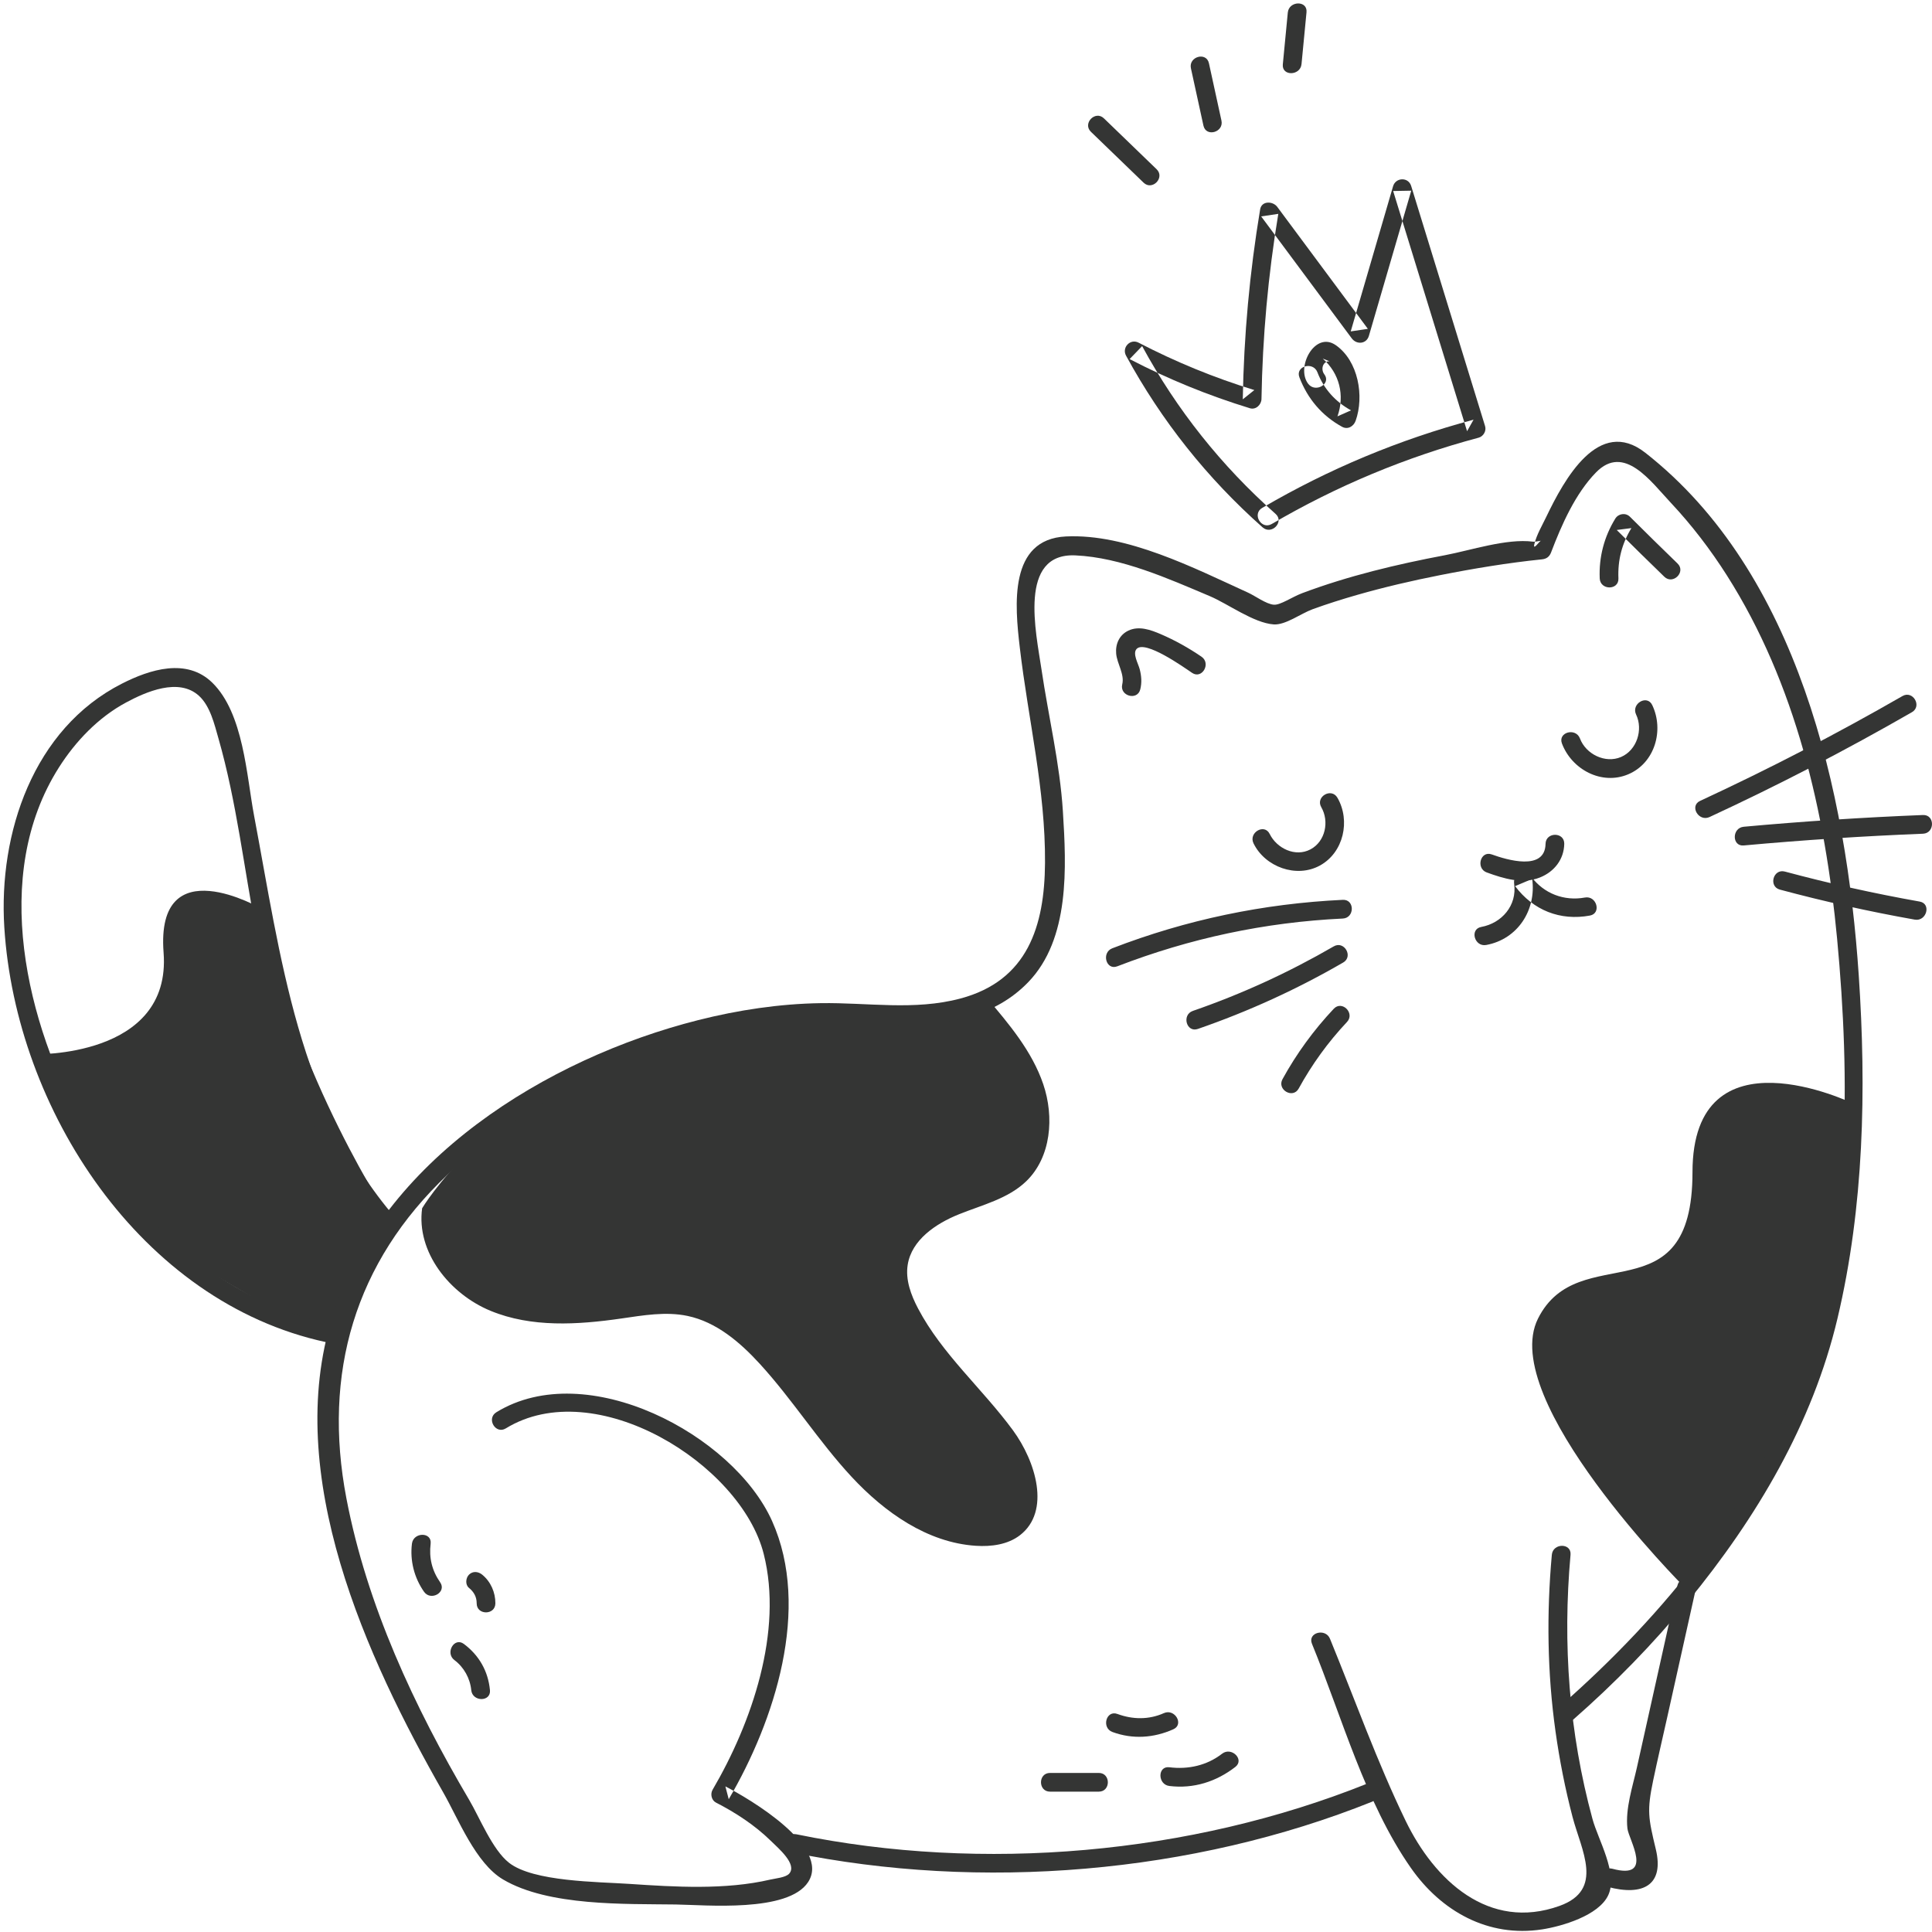
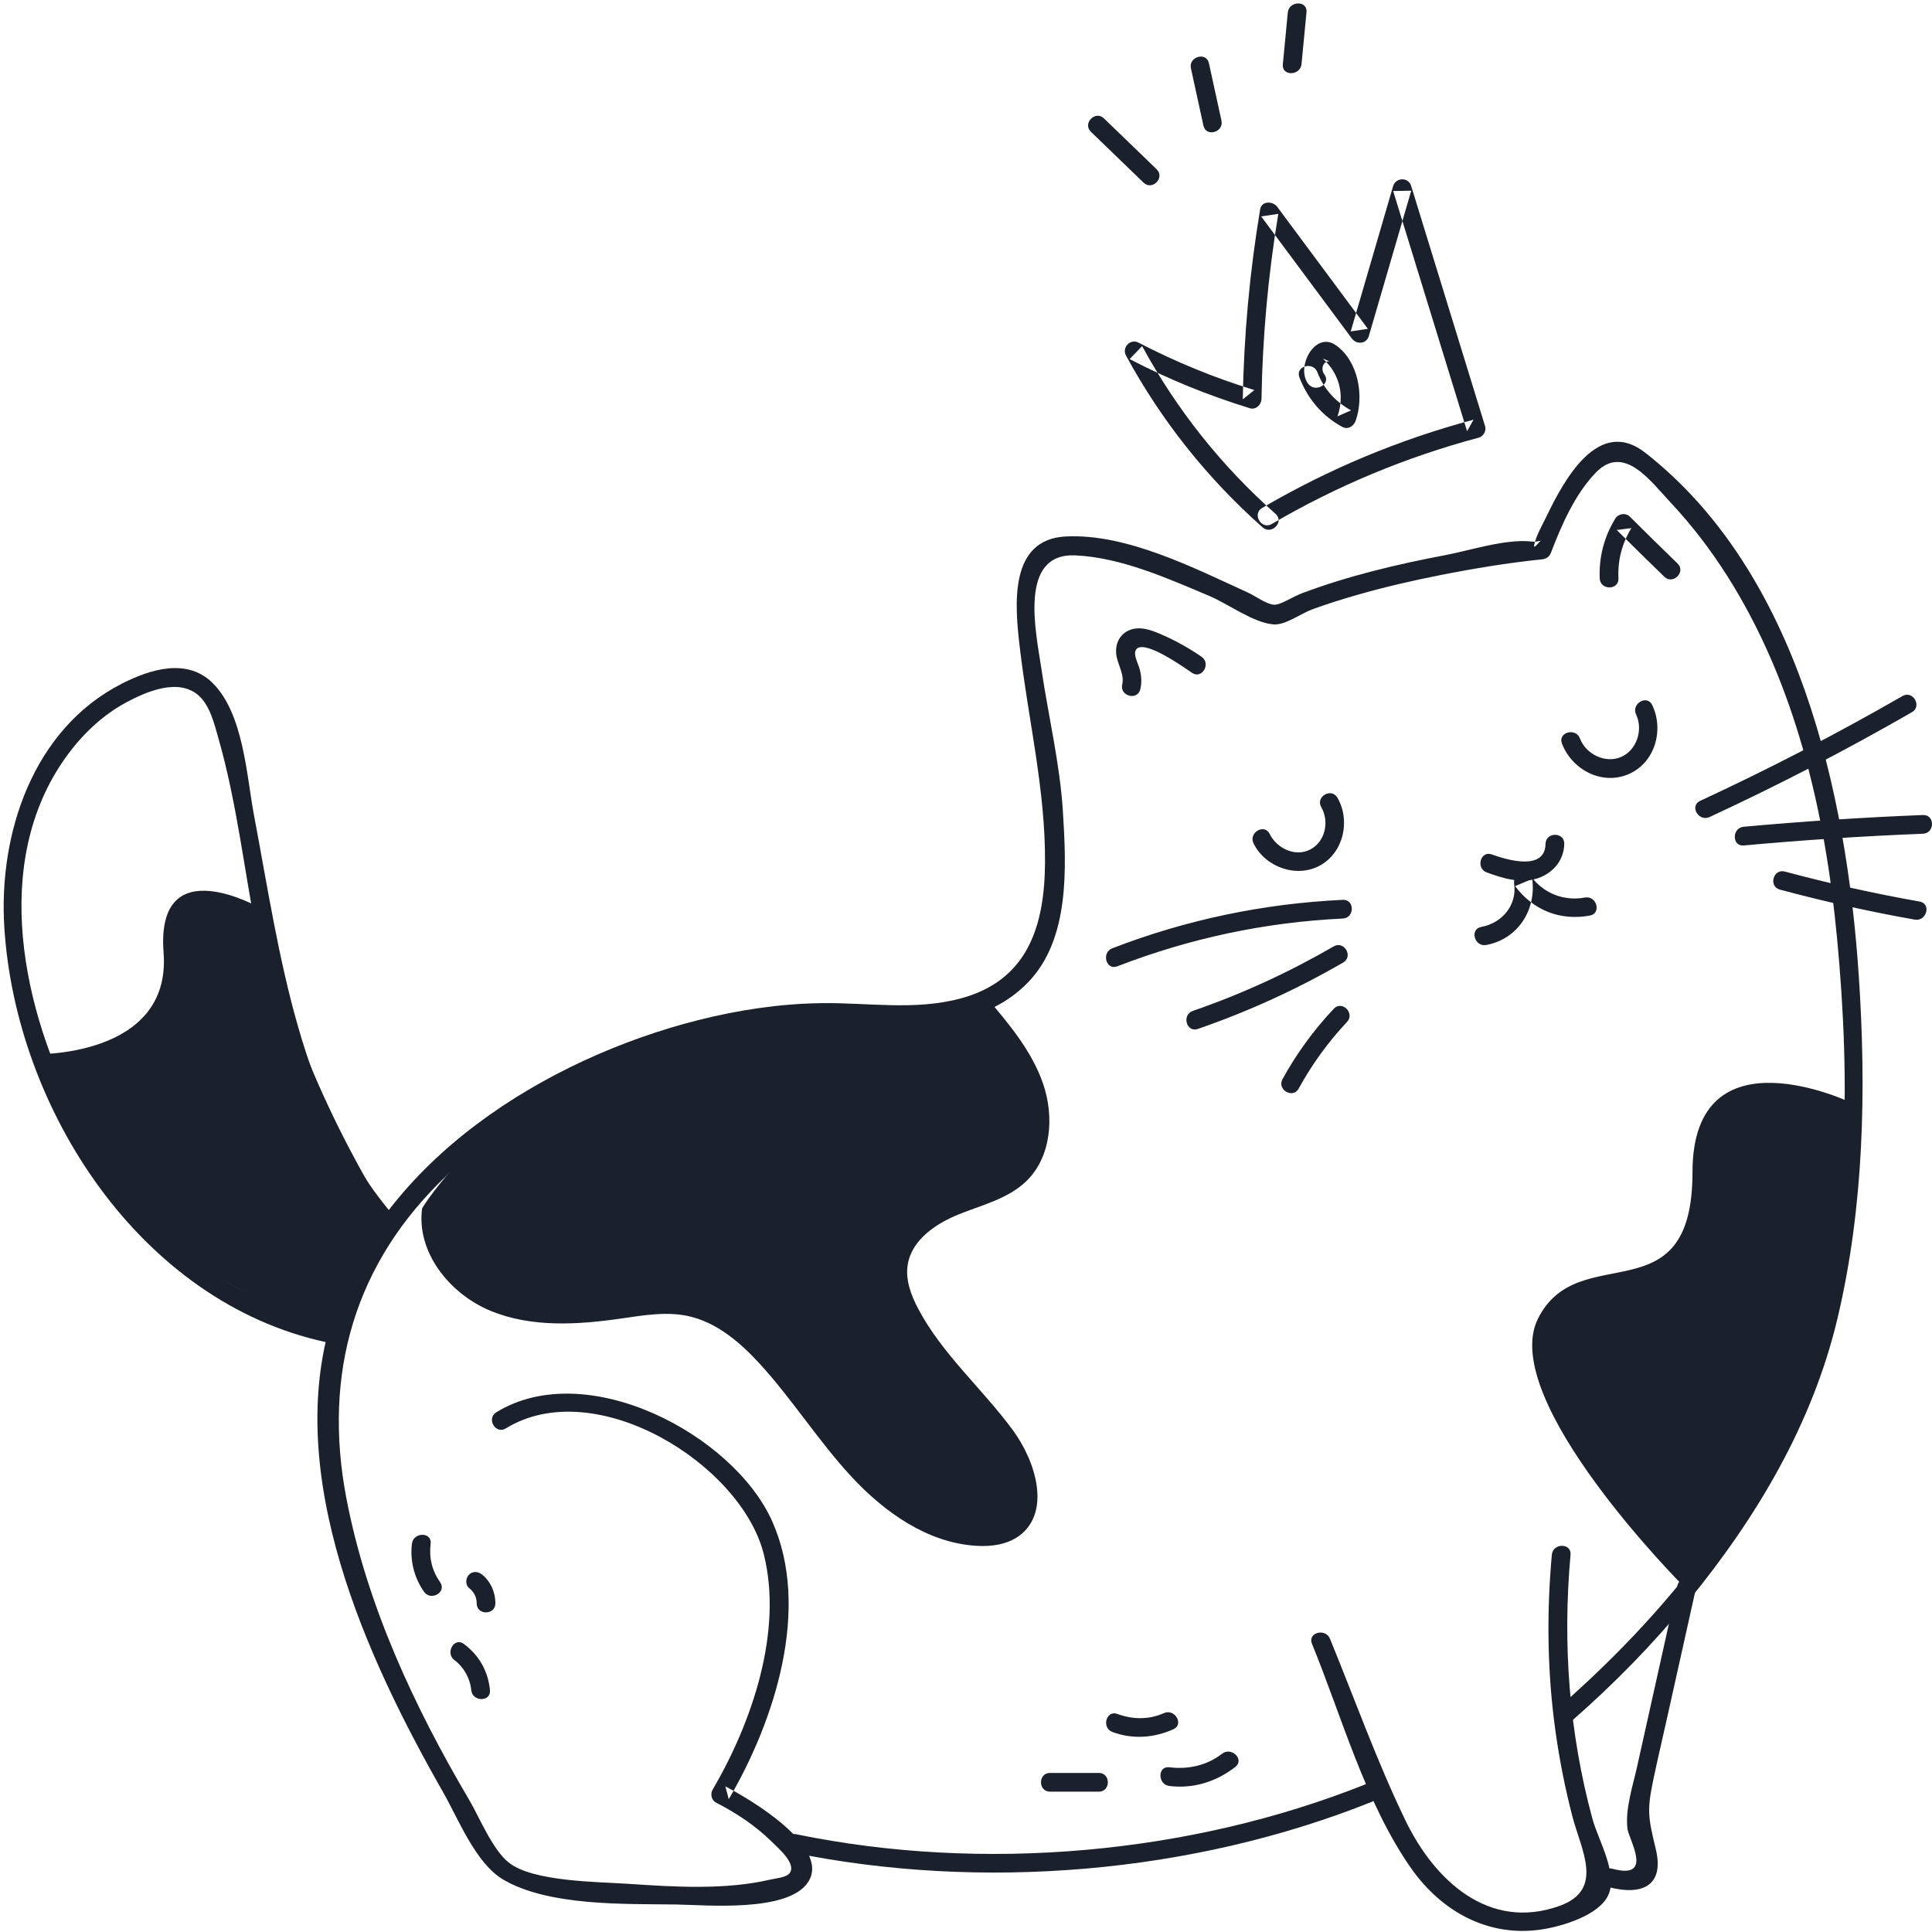
<svg xmlns="http://www.w3.org/2000/svg" width="275" height="275" viewBox="0 0 275 275">
-   <g fill="#343534" fill-rule="evenodd" transform="matrix(-1 0 0 1 275 -7)">
+   <g fill="#1A202C" fill-rule="evenodd" transform="matrix(-1 0 0 1 275 -7)">
    <path d="M214.913 178.98C215.774 185.219 210.996 191.179 205.175 193.582 199.354 195.984 192.78 195.573 186.548 194.673 183.424 194.222 180.228 193.66 177.139 194.308 173.05 195.165 169.684 198.034 166.862 201.115 162.192 206.214 158.491 212.141 153.787 217.208 149.083 222.274 142.988 226.584 136.089 227.028 133.89 227.17 131.547 226.862 129.806 225.512 125.423 222.111 127.547 215.034 130.834 210.564 135.173 204.663 140.902 199.747 144.316 193.265 145.33 191.34 146.14 189.174 145.798 187.025 145.236 183.492 141.812 181.169 138.493 179.836 135.174 178.502 131.507 177.626 128.932 175.144 125.374 171.716 124.914 165.993 126.507 161.316 128.099 156.638 131.373 152.755 134.576 148.993 149.27 154.752 164.881 149.464 185.436 156.739 205.991 164.014 214.913 178.98 214.913 178.98M237.778 136.342C237.778 136.342 252.873 127.544 251.715 142.595 250.558 157.646 270.236 157.068 270.236 157.068 270.236 157.068 262.484 175.785 251.891 183.504 241.297 191.223 228.564 197.011 228.564 197.011L219.303 180.802C219.303 180.802 233.101 160.192 237.778 136.342M11.289 164.049C11.289 164.049 34.092 153.015 34.092 173.856 34.092 194.696 50.298 183.118 56.086 194.696 61.874 206.274 35.25 232.903 35.25 232.903 35.25 232.903 19.043 215.536 15.571 198.169 12.098 180.802 11.289 164.049 11.289 164.049M99.164 258.505C101.881 260.608 105.117 261.639 108.557 261.215 110.236 261.008 110.256 258.342 108.557 258.552 105.864 258.884 103.22 258.304 101.046 256.622 99.708 255.587 97.81 257.458 99.164 258.505M118.594 262.022C120.91 262.022 123.225 262.022 125.54 262.022 127.253 262.022 127.256 259.359 125.54 259.359 123.225 259.359 120.91 259.359 118.594 259.359 116.882 259.359 116.879 262.022 118.594 262.022M213.703 226.732C213.949 228.746 213.515 230.552 212.351 232.22 211.368 233.628 213.675 234.961 214.65 233.564 216.041 231.571 216.66 229.147 216.366 226.732 216.161 225.052 213.496 225.032 213.703 226.732M208.973 240.998C206.803 242.621 205.523 244.87 205.26 247.57 205.095 249.275 207.758 249.263 207.923 247.57 208.085 245.899 208.969 244.305 210.316 243.298 211.673 242.284 210.347 239.971 208.973 240.998M206.362 231.139C205.148 232.128 204.482 233.664 204.488 235.218 204.495 236.931 207.157 236.934 207.15 235.218 207.147 234.304 207.544 233.592 208.244 233.022 208.802 232.568 208.716 231.611 208.244 231.139 207.692 230.587 206.921 230.684 206.362 231.139M38.1 89.094C40.374 86.892 42.634 84.673 44.876 82.438 44.179 82.348 43.482 82.258 42.785 82.169 44.141 84.381 44.745 86.739 44.634 89.33 44.561 91.044 47.224 91.04 47.297 89.33 47.426 86.3 46.669 83.409 45.084 80.824 44.637 80.095 43.611 79.94 42.993 80.555 40.751 82.79 38.492 85.008 36.217 87.211 34.984 88.405 36.868 90.287 38.1 89.094M105.327 102.77C106.51 101.965 112 98.059 113.215 99.37 113.828 100.031 112.979 101.453 112.771 102.268 112.523 103.237 112.456 104.137 112.692 105.117 113.094 106.782 115.662 106.077 115.26 104.409 114.91 102.961 115.998 101.48 116.125 100.041 116.246 98.672 115.68 97.379 114.397 96.766 112.886 96.042 111.204 96.653 109.775 97.268 107.737 98.145 105.817 99.223 103.983 100.471 102.575 101.43 103.906 103.738 105.327 102.77M107.988 253.145C110.773 254.386 113.77 254.595 116.653 253.533 118.247 252.945 117.558 250.371 115.946 250.965 113.769 251.767 111.472 251.8 109.332 250.845 107.781 250.154 106.425 252.447 107.988 253.145" />
    <path d="M52.976,249.907 C38.149,236.916 24.536,220.373 18.138,201.479 C11.626,182.251 11.624,160.631 13.508,140.609 C15.196,122.661 19.415,104.286 29.191,88.909 C31.531,85.229 34.186,81.753 37.17,78.571 C40.057,75.492 43.829,70.151 47.821,74.24 C50.78,77.271 52.733,81.722 54.223,85.638 C54.454,86.244 54.871,86.55 55.507,86.616 C60.39,87.116 65.256,87.925 70.069,88.876 C74.026,89.658 77.96,90.571 81.839,91.683 C83.968,92.293 86.079,92.961 88.162,93.717 C89.829,94.323 92.03,95.999 93.707,95.878 C96.56,95.672 100.209,92.95 102.794,91.857 C108.708,89.358 115.424,86.344 121.932,86.053 C130.115,85.686 127.526,97.053 126.755,102.281 C125.763,109 124.136,115.688 123.709,122.481 C123.211,130.415 122.688,140.644 128.65,146.81 C138.082,156.567 154.539,151.453 166.44,153.108 C182.846,155.391 199.194,162.785 211.28,174.187 C224.528,186.686 229.096,202.512 225.692,220.284 C222.78,235.487 216.045,249.927 208.221,263.188 C206.737,265.703 204.912,270.289 202.548,272.145 C199.095,274.855 189.92,274.848 185.414,275.152 C178.929,275.589 171.748,276.032 165.36,274.541 C164.655,274.376 163.156,274.248 162.669,273.697 C161.494,272.368 164.162,270.12 165.316,268.992 C167.555,266.801 170.304,265.004 173.094,263.576 C173.733,263.249 173.919,262.348 173.571,261.755 C167.981,252.221 163.502,239.193 166.295,228.178 C169.554,215.325 190.296,202.519 203.004,210.318 C204.469,211.216 205.808,208.914 204.348,208.019 C191.499,200.133 170.612,211.199 165.101,223.507 C159.535,235.938 164.74,251.959 171.272,263.099 C171.432,262.491 171.59,261.884 171.75,261.277 C168.317,263.033 156.713,269.877 159.969,274.889 C162.816,279.271 174.62,278.143 178.79,278.084 C186.003,277.983 196.915,278.352 203.391,274.525 C207.299,272.216 209.751,265.921 211.9,262.155 C222.877,242.919 234.753,216.955 227.697,194.474 C220.688,172.142 197.195,157.656 175.616,152.202 C169.924,150.764 164.039,149.877 158.164,149.788 C151.502,149.686 144.865,150.876 138.3,149.13 C128.717,146.582 126.316,138.811 126.253,129.833 C126.18,119.401 128.638,109.471 129.843,99.167 C130.545,93.178 131.454,83.755 123.273,83.358 C114.591,82.937 105.039,87.858 97.335,91.365 C96.352,91.812 94.771,92.986 93.693,93.074 C92.753,93.151 91.117,91.984 89.641,91.429 C83.077,88.964 76.197,87.326 69.318,86.027 C65.684,85.34 60.549,83.619 56.807,84.099 C56.476,84.141 56.01,84.019 55.672,83.97 C55.851,83.996 56.852,85.486 56.598,84.438 C56.282,83.133 55.484,81.777 54.909,80.578 C52.364,75.272 47.455,66.237 40.815,71.439 C19.032,88.503 12.18,119.763 10.426,145.835 C9.332,162.08 9.679,178.755 13.451,194.658 C17.011,209.676 24.988,223.062 34.709,234.915 C39.694,240.993 45.183,246.612 51.093,251.79 C52.377,252.915 54.268,251.039 52.976,249.907" />
    <path d="M51.451 228.307C52.592 240.958 51.668 253.638 48.326 265.915 47.517 268.889 44.655 273.68 46.08 276.754 47.429 279.664 52.696 281.196 55.497 281.628 63.174 282.814 69.865 279.054 74.184 272.868 80.659 263.597 84.007 251.345 88.258 240.97 88.907 239.385 86.332 238.694 85.69 240.262 82.159 248.88 78.985 257.784 74.925 266.168 70.823 274.639 63.088 281.899 53.014 278.284 46.603 275.983 49.919 270.387 51.165 265.624 52.214 261.617 53.015 257.548 53.59 253.446 54.761 245.095 54.87 236.699 54.113 228.307 53.961 226.614 51.297 226.598 51.451 228.307M220.664 182.158C230.997 170.176 235.485 155.155 238.464 139.89 240.263 130.67 241.316 121.137 243.909 112.093 244.48 110.1 245.074 107.516 246.667 106.053 249.56 103.397 254.264 105.494 257.049 106.989 260.998 109.107 264.248 112.511 266.628 116.262 276.372 131.621 271.267 152.662 262.977 167.544 255.399 181.148 243.381 192.129 227.893 195.471 226.219 195.832 226.927 198.4 228.601 198.039 255.003 192.342 272.758 164.902 274.387 138.993 275.228 125.617 270.285 110.743 257.657 104.314 253.667 102.282 248.424 100.614 244.784 104.171 240.321 108.533 239.909 117.413 238.835 123.1 235.065 143.054 232.557 164.3 218.782 180.275 217.668 181.567 219.543 183.458 220.664 182.158" />
    <path d="M79.683 263.449C105.269 273.711 135.382 276.205 162.357 270.657 164.035 270.312 163.325 267.745 161.65 268.09 135.118 273.546 105.536 270.966 80.391 260.881 78.801 260.244 78.11 262.818 79.683 263.449M33.672 233.405C35.009 239.41 36.347 245.416 37.684 251.422 38.352 254.424 39.061 257.42 39.69 260.431 40.587 264.728 40.392 265.724 39.311 270.227 38.102 275.262 41.055 276.957 46.195 275.567 47.847 275.12 47.146 272.55 45.487 272.999 39.51 274.615 43.172 268.864 43.353 267.269 43.672 264.455 42.602 261.271 42.006 258.597 40.084 249.963 38.161 241.33 36.239 232.697 35.867 231.025 33.299 231.732 33.672 233.405M39.82 107.362C38.121 110.926 39.43 115.594 43.225 117.208 47.024 118.824 51.285 116.519 52.675 112.826 53.28 111.221 50.707 110.527 50.108 112.118 49.268 114.349 46.508 115.714 44.262 114.749 42.012 113.783 41.09 110.865 42.119 108.706 42.852 107.167 40.558 105.814 39.82 107.362M84.631 120.551C82.751 123.796 83.738 128.343 87.124 130.199 90.481 132.037 94.925 130.403 96.571 127.049 97.324 125.516 95.028 124.165 94.273 125.705 93.269 127.749 90.637 129.049 88.468 127.899 86.329 126.766 85.77 123.898 86.93 121.895 87.791 120.409 85.491 119.067 84.631 120.551M52.345 127.111C52.386 129.316 53.754 131.074 55.789 131.892 58.289 132.896 60.965 132.055 63.37 131.187 64.97 130.61 64.28 128.036 62.662 128.619 60.557 129.379 55.08 131.052 55.007 127.111 54.975 125.4 52.313 125.394 52.345 127.111" />
    <path d="M48.696 137.321C52.927 138.1 56.769 136.567 59.342 133.131 58.531 132.789 57.72 132.447 56.909 132.105 56.3 136.513 58.956 140.683 63.452 141.509 65.127 141.816 65.845 139.25 64.16 138.941 61.236 138.404 59.051 135.889 59.476 132.813 59.684 131.308 57.979 130.537 57.043 131.787 55.235 134.202 52.356 135.297 49.404 134.754 47.729 134.446 47.01 137.012 48.696 137.321M33.009 120.998C23.185 116.444 13.589 111.473 4.203 106.075 2.715 105.219 1.372 107.52 2.859 108.374 12.245 113.773 21.841 118.744 31.665 123.297 33.21 124.013 34.563 121.718 33.009 120.998M26.796 124.679C18.305 123.905 9.803 123.348 1.284 123.009-.429 122.941-.426 125.604 1.284 125.672 9.803 126.011 18.305 126.568 26.796 127.342 28.502 127.497 28.491 124.833 26.796 124.679M20.945 131.058C14.605 132.76 8.21 134.183 1.746 135.331.062 135.631.776 138.197 2.454 137.899 8.917 136.751 15.313 135.328 21.653 133.626 23.306 133.182 22.605 130.613 20.945 131.058M83.868 137.745C94.962 138.274 105.613 140.55 115.968 144.545 117.567 145.162 118.26 142.589 116.675 141.978 106.114 137.903 95.168 135.621 83.868 135.082 82.155 135 82.159 137.663 83.868 137.745M83.814 144.006C90.409 147.826 97.302 150.968 104.503 153.46 106.126 154.022 106.823 151.45 105.211 150.892 98.22 148.473 91.557 145.414 85.157 141.707 83.672 140.847 82.33 143.147 83.814 144.006M83.271 152.47C85.969 155.338 88.253 158.497 90.148 161.947 90.973 163.449 93.273 162.107 92.447 160.603 90.445 156.959 88.001 153.615 85.153 150.587 83.977 149.336 82.097 151.222 83.271 152.47" />
    <g transform="scale(-1 1) rotate(-46 -19.22 182.351)">
      <path d="M2.745 57.969C2.31 47.635 3.632 37.587 6.73 27.716 5.875 27.716 5.019 27.716 4.163 27.716 5.934 33.673 8.208 39.356 11.025 44.895 11.428 45.687 12.523 45.718 13.116 45.164 19.587 39.124 26.444 33.604 33.735 28.581 33.084 28.08 32.432 27.579 31.78 27.078 30.603 34.19 29.426 41.302 28.249 48.415 28.061 49.552 29.115 50.491 30.205 49.918 36.554 46.58 42.903 43.241 49.253 39.902 48.645 39.295 48.038 38.688 47.431 38.081 41.669 48.521 35.908 58.961 30.146 69.401 30.753 69.242 31.36 69.083 31.967 68.924 22.57 63.27 12.595 58.967 2.037 56.005.384 55.542-.321 58.111 1.329 58.573 11.678 61.476 21.413 65.682 30.624 71.223 31.229 71.587 32.1 71.37 32.445 70.745 38.207 60.305 43.968 49.865 49.73 39.424 50.387 38.235 49.083 36.985 47.909 37.603 41.559 40.942 35.21 44.28 28.861 47.619 29.513 48.12 30.165 48.621 30.817 49.122 31.993 42.01 33.17 34.898 34.347 27.786 34.517 26.758 33.446 25.556 32.392 26.282 24.912 31.434 17.873 37.083 11.233 43.281 11.93 43.371 12.627 43.461 13.324 43.551 10.615 38.222 8.433 32.737 6.73 27.008 6.35 25.729 4.556 25.756 4.163 27.008.996 37.099-.363 47.4.082 57.969.154 59.676 2.817 59.685 2.745 57.969M23.609 1.286C23.609 4.76 23.609 8.233 23.609 11.706 23.609 13.42 26.272 13.423 26.272 11.706 26.272 8.233 26.272 4.76 26.272 1.286 26.272-.427 23.609-.43 23.609 1.286M39.997 5.245C38.454 7.561 36.91 9.877 35.367 12.192 34.414 13.622 36.719 14.957 37.665 13.536 39.209 11.221 40.753 8.905 42.296 6.589 43.249 5.16 40.944 3.825 39.997 5.245M55.287 9.649C53.353 11.188 51.42 12.726 49.486 14.264 48.146 15.331 50.041 17.204 51.369 16.147 53.303 14.609 55.236 13.071 57.17 11.532 58.51 10.465 56.615 8.592 55.287 9.649" />
      <path d="M19.084,46.905 C17.7,49.863 17.38,53.003 18.238,56.164 C18.482,57.062 19.426,57.307 20.194,56.96 C23.56,55.435 26.597,51.328 25.973,47.445 C25.4,43.888 19.738,45.506 19.29,48.444 C19.035,50.121 21.6,50.843 21.858,49.152 C21.986,48.312 22.99,47.688 23.7,48.386 C23.57,48.072 23.44,47.758 23.31,47.445 C23.46,50.614 21.73,53.356 18.85,54.66 C19.502,54.926 20.154,55.191 20.806,55.456 C20.143,53.019 20.308,50.547 21.383,48.249 C22.104,46.706 19.81,45.353 19.084,46.905" />
    </g>
  </g>
</svg>
